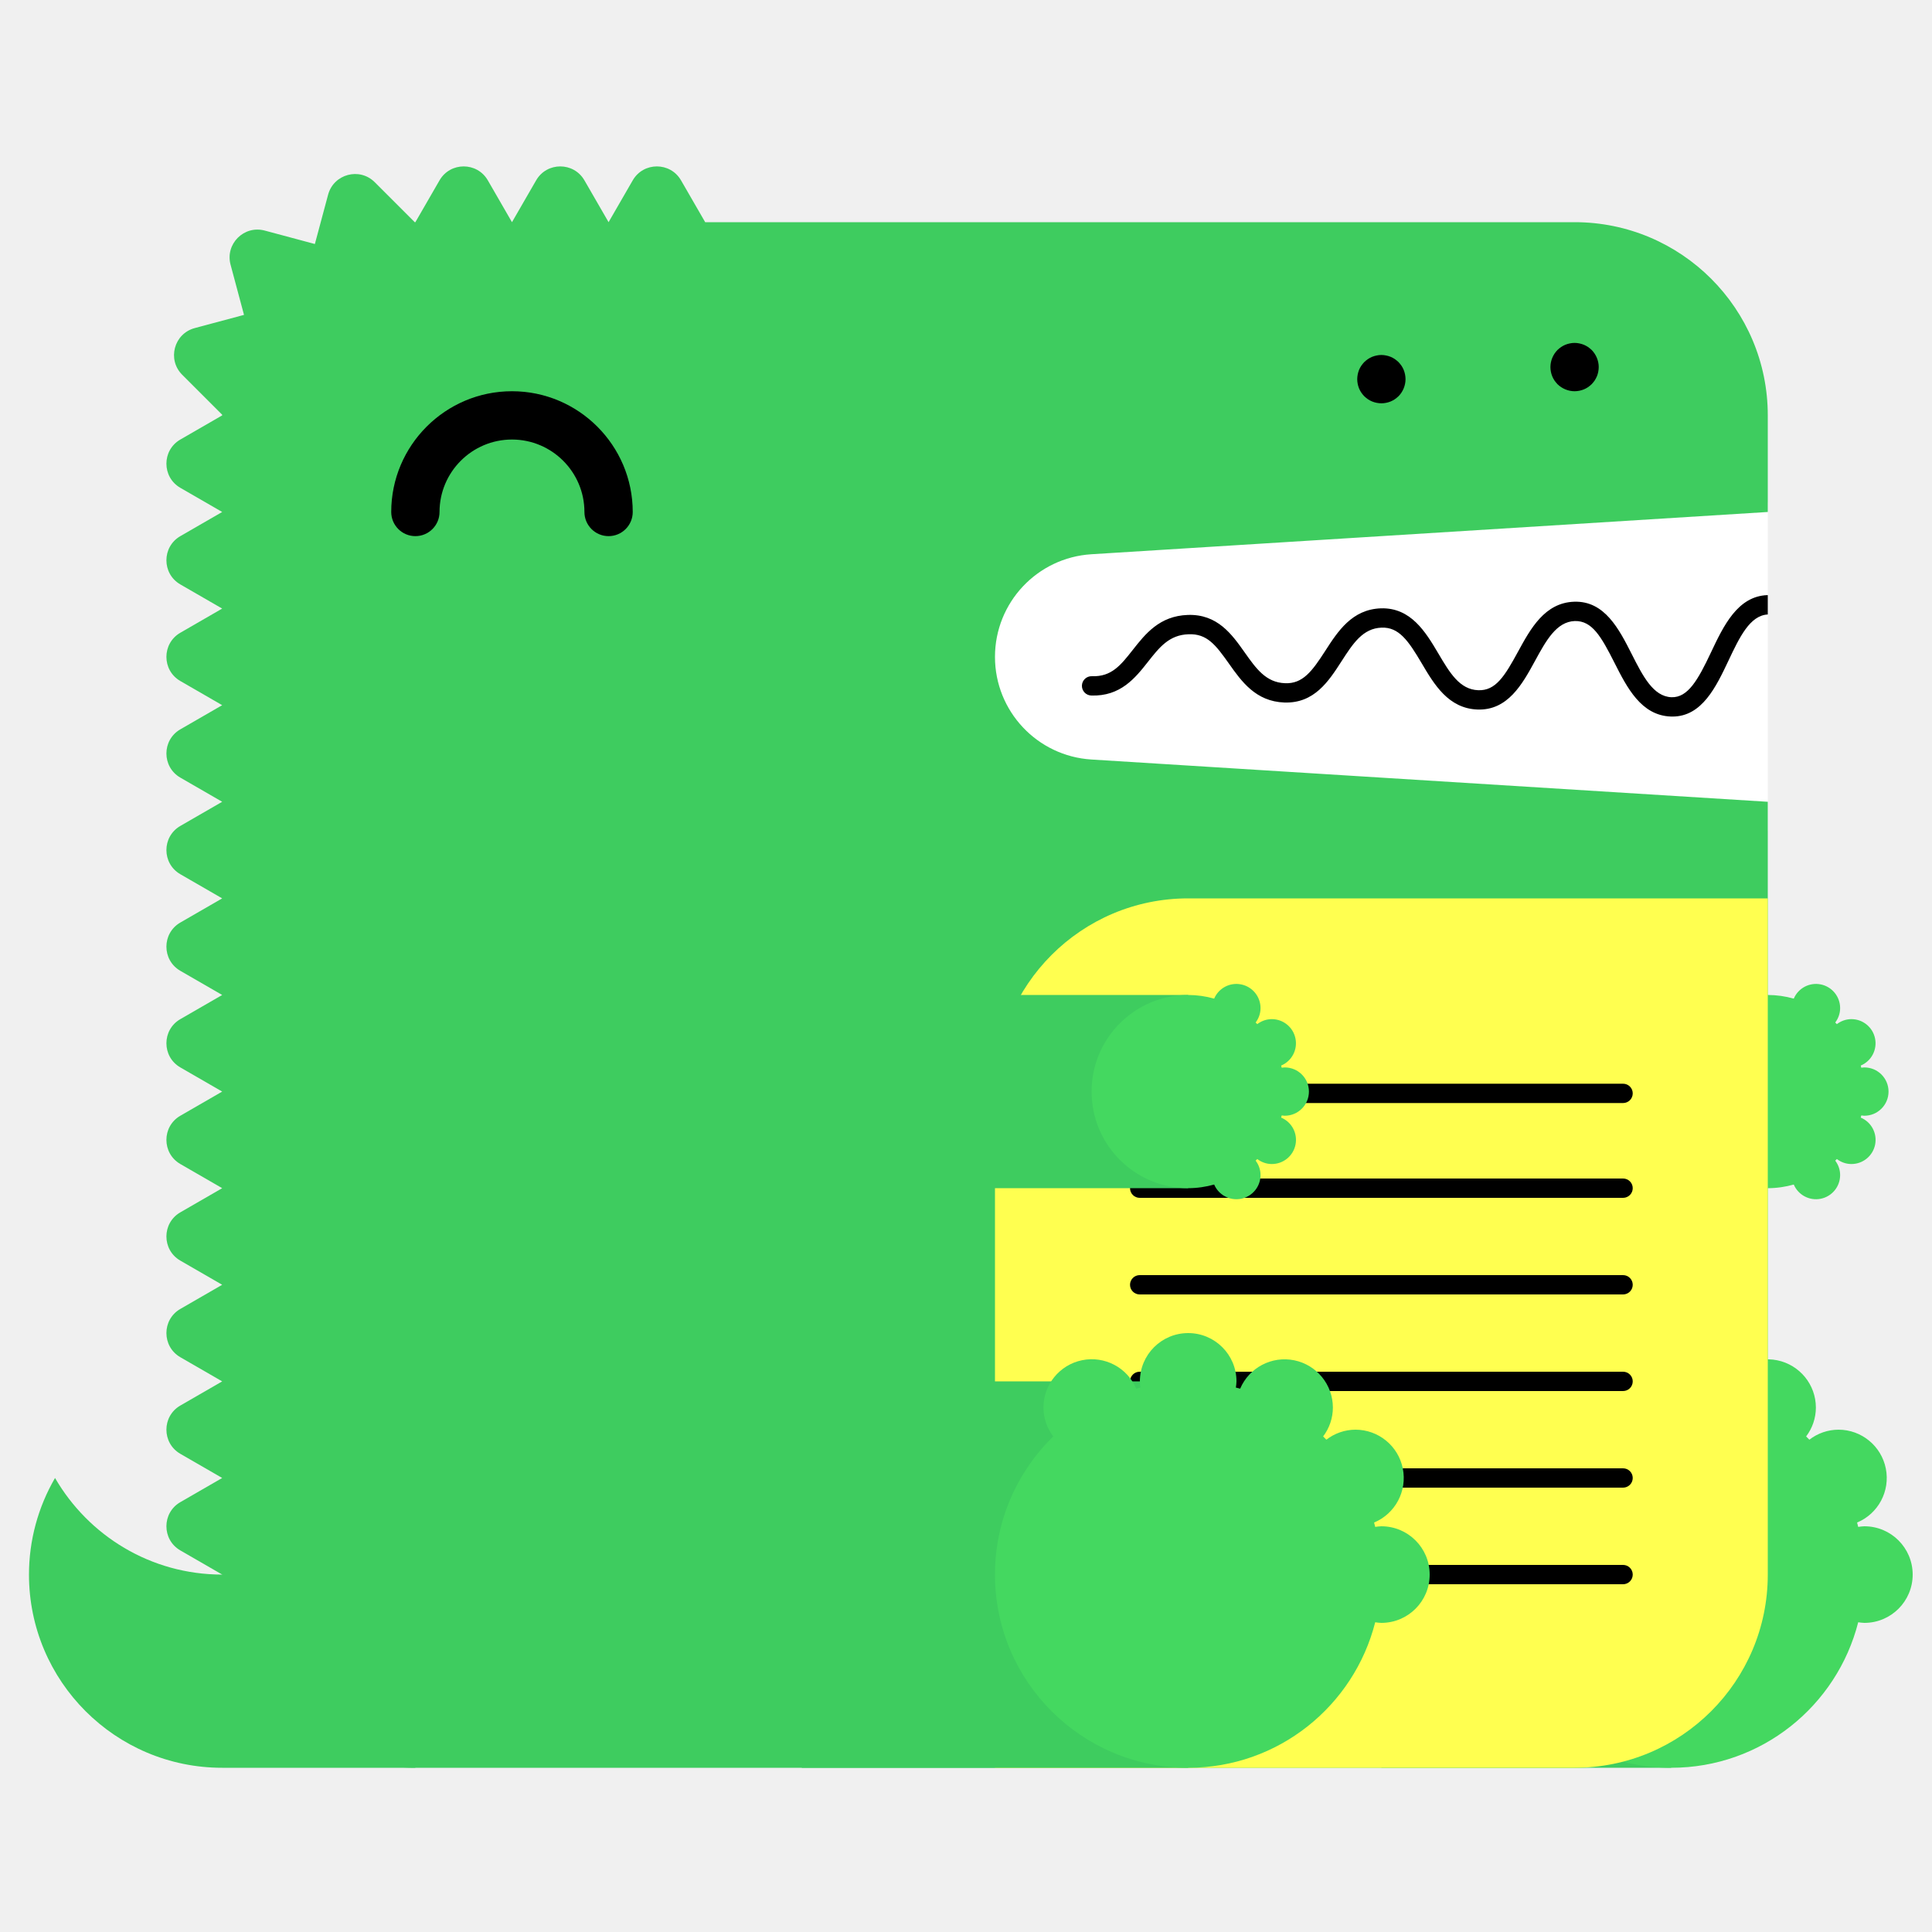
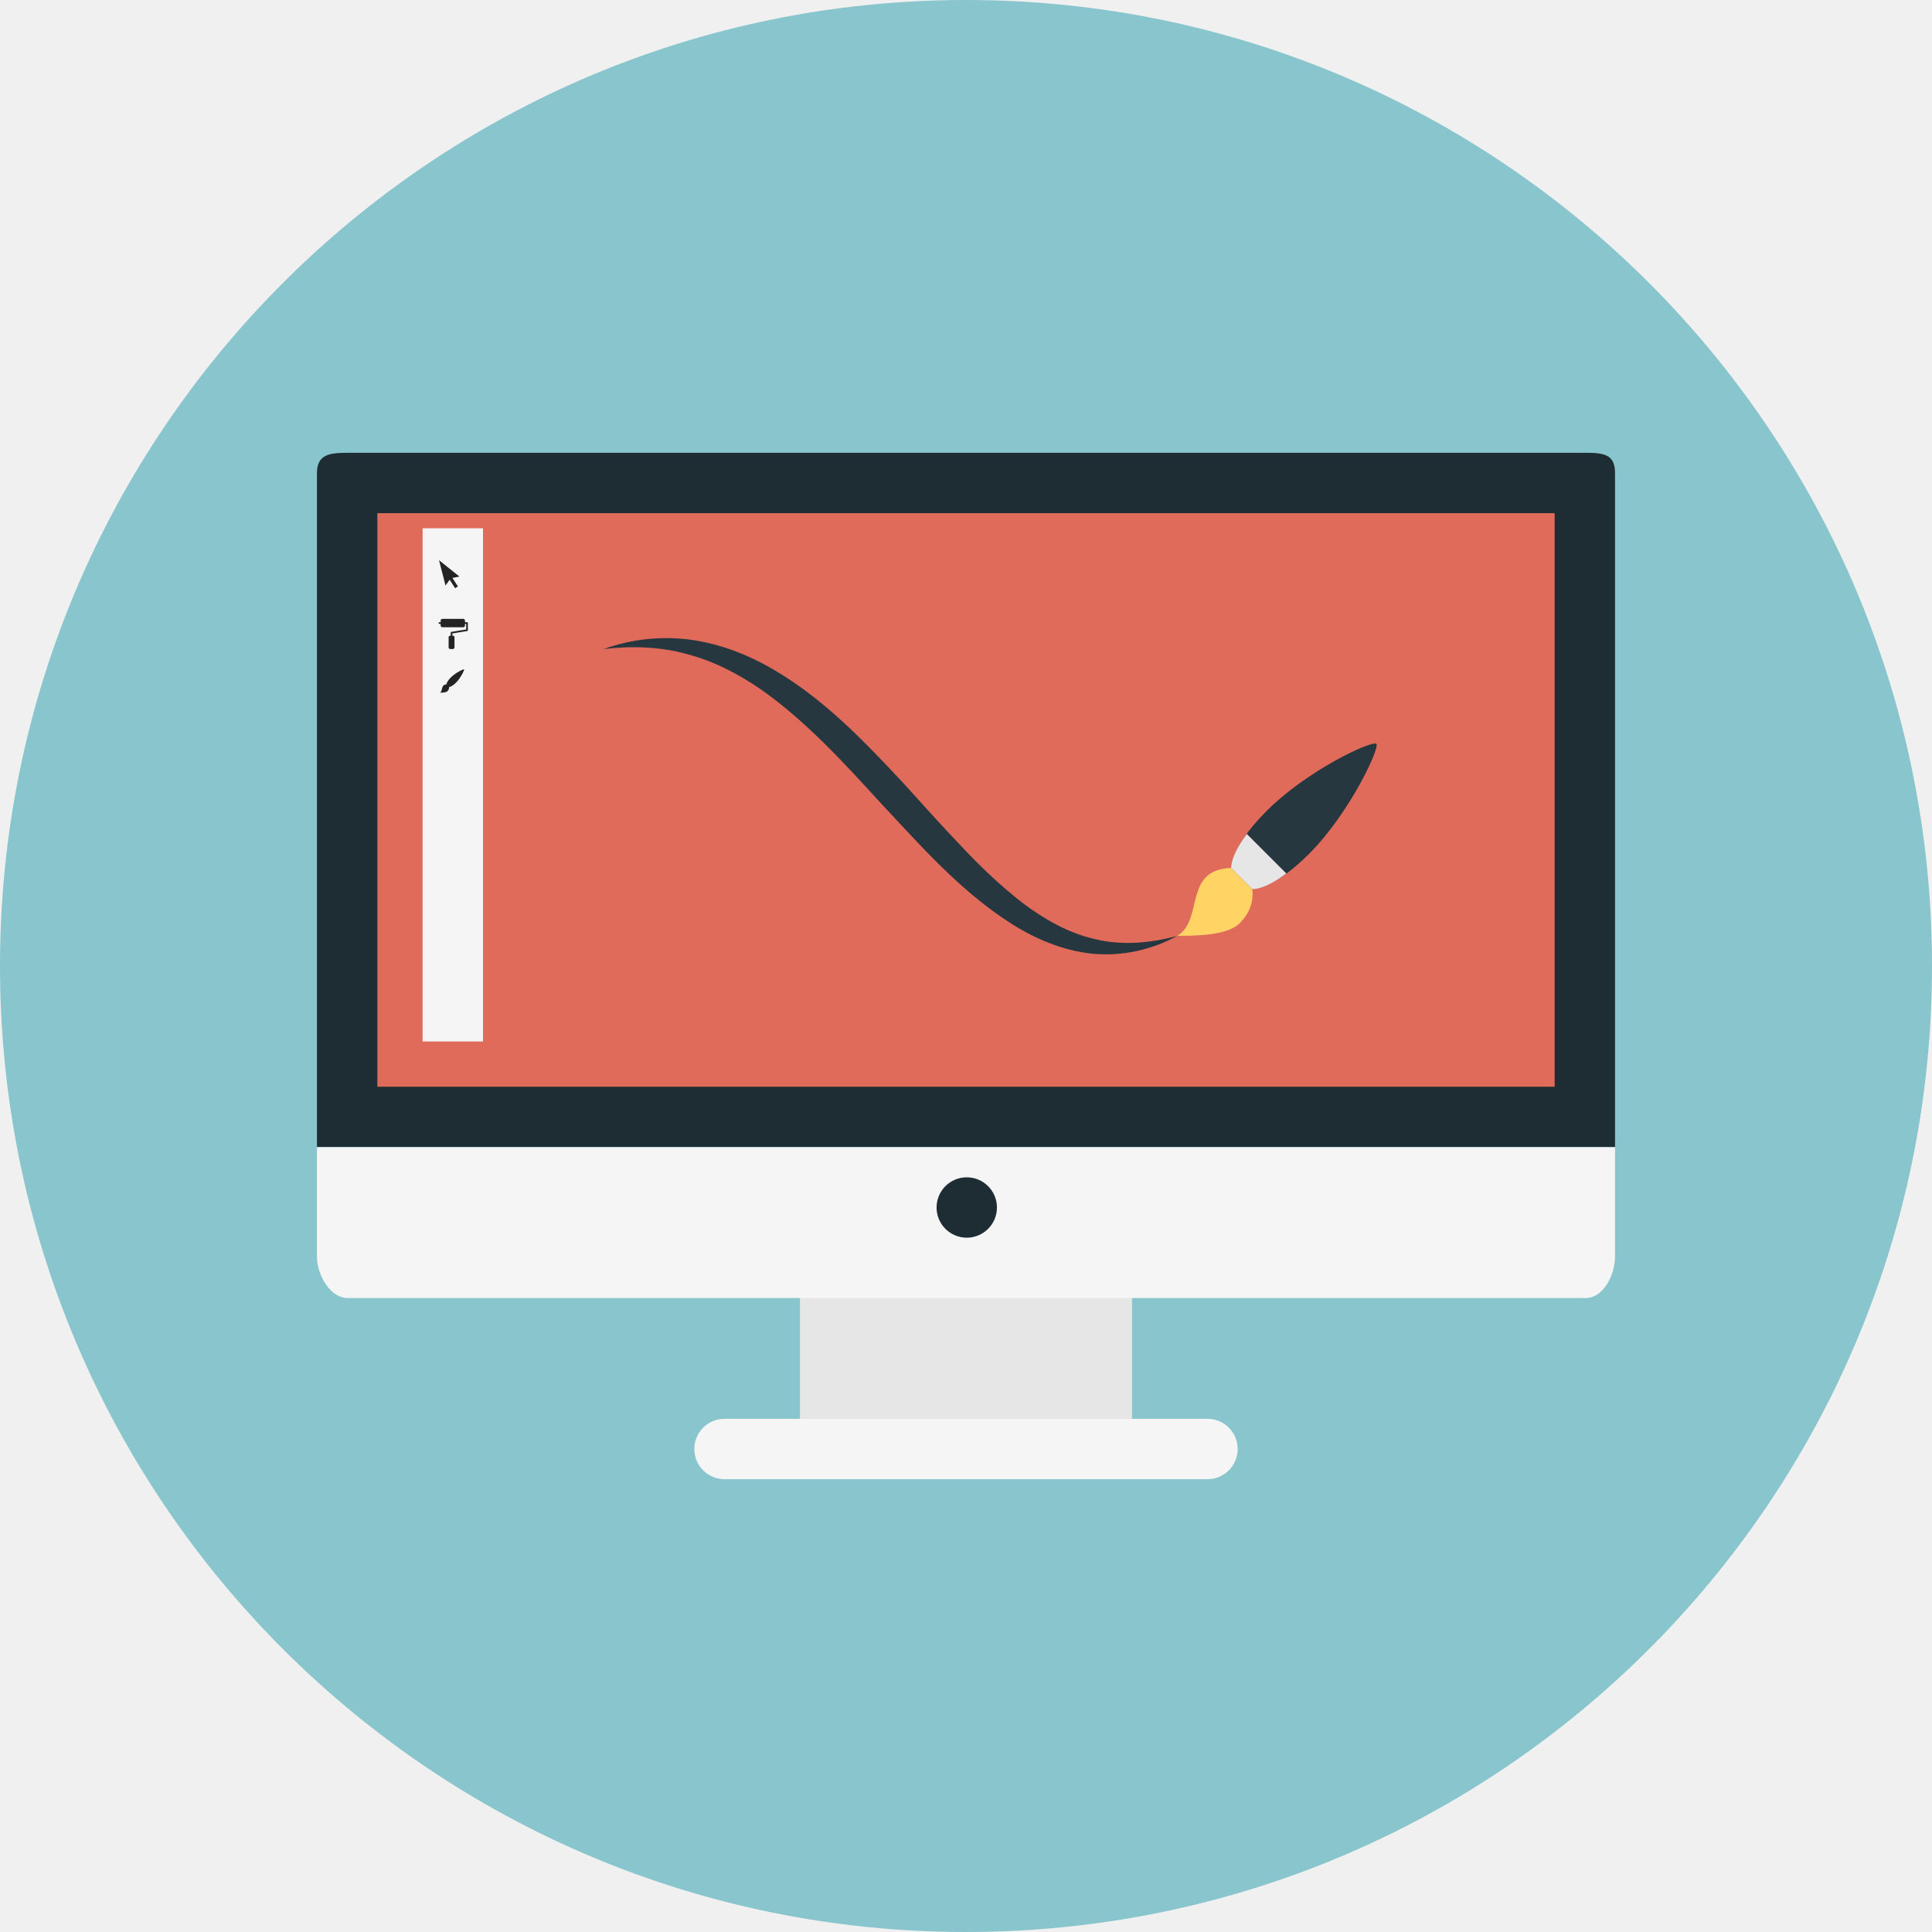
- <svg xmlns="http://www.w3.org/2000/svg" width="200" height="200" viewBox="0 0 200 200">
-   <g fill="none" fill-rule="evenodd">
-     <path fill="#FFF" d="M99 52h84v34H99z" />
-     <path d="M23 163c-7.398 0-13.843-4.027-17.303-10A19.886 19.886 0 0 0 3 163c0 11.046 8.954 20 20 20h20v-20H23z" fill="#3ECC5F" />
-     <path d="M112.98 57.376L183 53V43c0-11.046-8.954-20-20-20H73l-2.5-4.33c-1.112-1.925-3.889-1.925-5 0L63 23l-2.5-4.33c-1.111-1.925-3.889-1.925-5 0L53 23l-2.5-4.33c-1.111-1.925-3.889-1.925-5 0L43 23c-.022 0-.042.003-.065.003l-4.142-4.141c-1.57-1.571-4.252-.853-4.828 1.294l-1.369 5.104-5.192-1.392c-2.148-.575-4.111 1.389-3.535 3.536l1.39 5.193-5.102 1.367c-2.148.576-2.867 3.259-1.296 4.83l4.142 4.142c0 .021-.003.042-.003.064l-4.33 2.5c-1.925 1.111-1.925 3.889 0 5L23 53l-4.33 2.5c-1.925 1.111-1.925 3.889 0 5L23 63l-4.33 2.5c-1.925 1.111-1.925 3.889 0 5L23 73l-4.33 2.5c-1.925 1.111-1.925 3.889 0 5L23 83l-4.33 2.5c-1.925 1.111-1.925 3.889 0 5L23 93l-4.33 2.5c-1.925 1.111-1.925 3.889 0 5L23 103l-4.33 2.5c-1.925 1.111-1.925 3.889 0 5L23 113l-4.33 2.5c-1.925 1.111-1.925 3.889 0 5L23 123l-4.33 2.5c-1.925 1.111-1.925 3.889 0 5L23 133l-4.33 2.5c-1.925 1.111-1.925 3.889 0 5L23 143l-4.33 2.5c-1.925 1.111-1.925 3.889 0 5L23 153l-4.33 2.5c-1.925 1.111-1.925 3.889 0 5L23 163c0 11.046 8.954 20 20 20h120c11.046 0 20-8.954 20-20V83l-70.02-4.376A10.645 10.645 0 0 1 103 68c0-5.621 4.37-10.273 9.98-10.624" fill="#3ECC5F" />
-     <path fill="#3ECC5F" d="M143 183h30v-40h-30z" />
-     <path d="M193 158c-.219 0-.428.037-.639.064-.038-.15-.074-.301-.116-.451A5 5 0 0 0 190.32 148a4.96 4.96 0 0 0-3.016 1.036 26.531 26.531 0 0 0-.335-.336 4.955 4.955 0 0 0 1.011-2.987 5 5 0 0 0-9.599-1.959c-.148-.042-.297-.077-.445-.115.027-.211.064-.42.064-.639a5 5 0 0 0-5-5 5 5 0 0 0-5 5c0 .219.037.428.064.639-.148.038-.297.073-.445.115a4.998 4.998 0 0 0-9.599 1.959c0 1.125.384 2.151 1.011 2.987-3.717 3.632-6.031 8.693-6.031 14.3 0 11.046 8.954 20 20 20 9.339 0 17.16-6.41 19.361-15.064.211.027.42.064.639.064a5 5 0 0 0 5-5 5 5 0 0 0-5-5" fill="#44D860" />
-     <path fill="#3ECC5F" d="M153 123h30v-20h-30z" />
-     <path d="M193 115.5a2.5 2.5 0 1 0 0-5c-.109 0-.214.019-.319.032-.02-.075-.037-.15-.058-.225a2.501 2.501 0 0 0-.963-4.807c-.569 0-1.088.197-1.508.518a6.653 6.653 0 0 0-.168-.168c.314-.417.506-.931.506-1.494a2.5 2.5 0 0 0-4.8-.979A9.987 9.987 0 0 0 183 103c-5.522 0-10 4.478-10 10s4.478 10 10 10c.934 0 1.833-.138 2.69-.377a2.5 2.5 0 0 0 4.8-.979c0-.563-.192-1.077-.506-1.494.057-.055.113-.111.168-.168.42.321.939.518 1.508.518a2.5 2.5 0 0 0 .963-4.807c.021-.074.038-.15.058-.225.105.013.21.032.319.032" fill="#44D860" />
-     <path d="M63 55.5a2.5 2.5 0 0 1-2.5-2.5c0-4.136-3.364-7.5-7.5-7.5s-7.5 3.364-7.5 7.5a2.5 2.5 0 1 1-5 0c0-6.893 5.607-12.5 12.5-12.5S65.5 46.107 65.5 53a2.5 2.5 0 0 1-2.5 2.5" fill="#000" />
-     <path d="M103 183h60c11.046 0 20-8.954 20-20V93h-60c-11.046 0-20 8.954-20 20v70z" fill="#FFFF50" />
-     <path d="M168.02 124h-50.04a1 1 0 1 1 0-2h50.04a1 1 0 1 1 0 2m0 20h-50.04a1 1 0 1 1 0-2h50.04a1 1 0 1 1 0 2m0 20h-50.04a1 1 0 1 1 0-2h50.04a1 1 0 1 1 0 2m0-49.814h-50.04a1 1 0 1 1 0-2h50.04a1 1 0 1 1 0 2m0 19.814h-50.04a1 1 0 1 1 0-2h50.04a1 1 0 1 1 0 2m0 20h-50.04a1 1 0 1 1 0-2h50.04a1 1 0 1 1 0 2M183 61.611c-.012 0-.022-.006-.034-.005-3.09.105-4.552 3.196-5.842 5.923-1.346 2.85-2.387 4.703-4.093 4.647-1.889-.068-2.969-2.202-4.113-4.46-1.314-2.594-2.814-5.536-5.963-5.426-3.046.104-4.513 2.794-5.807 5.167-1.377 2.528-2.314 4.065-4.121 3.994-1.927-.07-2.951-1.805-4.136-3.813-1.321-2.236-2.848-4.75-5.936-4.664-2.994.103-4.465 2.385-5.763 4.4-1.373 2.13-2.335 3.428-4.165 3.351-1.973-.07-2.992-1.51-4.171-3.177-1.324-1.873-2.816-3.993-5.895-3.89-2.928.1-4.399 1.97-5.696 3.618-1.232 1.564-2.194 2.802-4.229 2.724a1 1 0 0 0-.072 2c3.017.101 4.545-1.8 5.872-3.487 1.177-1.496 2.193-2.787 4.193-2.855 1.926-.082 2.829 1.115 4.195 3.045 1.297 1.834 2.769 3.914 5.731 4.021 3.103.104 4.596-2.215 5.918-4.267 1.182-1.834 2.202-3.417 4.15-3.484 1.793-.067 2.769 1.35 4.145 3.681 1.297 2.197 2.766 4.686 5.787 4.796 3.125.108 4.634-2.62 5.949-5.035 1.139-2.088 2.214-4.06 4.119-4.126 1.793-.042 2.728 1.595 4.111 4.33 1.292 2.553 2.757 5.445 5.825 5.556l.169.003c3.064 0 4.518-3.075 5.805-5.794 1.139-2.41 2.217-4.68 4.067-4.773v-2z" fill="#000" />
-     <path fill="#3ECC5F" d="M83 183h40v-40H83z" />
-     <path d="M143 158c-.219 0-.428.037-.639.064-.038-.15-.074-.301-.116-.451A5 5 0 0 0 140.32 148a4.96 4.96 0 0 0-3.016 1.036 26.531 26.531 0 0 0-.335-.336 4.955 4.955 0 0 0 1.011-2.987 5 5 0 0 0-9.599-1.959c-.148-.042-.297-.077-.445-.115.027-.211.064-.42.064-.639a5 5 0 0 0-5-5 5 5 0 0 0-5 5c0 .219.037.428.064.639-.148.038-.297.073-.445.115a4.998 4.998 0 0 0-9.599 1.959c0 1.125.384 2.151 1.011 2.987-3.717 3.632-6.031 8.693-6.031 14.3 0 11.046 8.954 20 20 20 9.339 0 17.16-6.41 19.361-15.064.211.027.42.064.639.064a5 5 0 0 0 5-5 5 5 0 0 0-5-5" fill="#44D860" />
-     <path fill="#3ECC5F" d="M83 123h40v-20H83z" />
-     <path d="M133 115.5a2.5 2.5 0 1 0 0-5c-.109 0-.214.019-.319.032-.02-.075-.037-.15-.058-.225a2.501 2.501 0 0 0-.963-4.807c-.569 0-1.088.197-1.508.518a6.653 6.653 0 0 0-.168-.168c.314-.417.506-.931.506-1.494a2.5 2.5 0 0 0-4.8-.979A9.987 9.987 0 0 0 123 103c-5.522 0-10 4.478-10 10s4.478 10 10 10c.934 0 1.833-.138 2.69-.377a2.5 2.5 0 0 0 4.8-.979c0-.563-.192-1.077-.506-1.494.057-.055.113-.111.168-.168.42.321.939.518 1.508.518a2.5 2.5 0 0 0 .963-4.807c.021-.074.038-.15.058-.225.105.013.21.032.319.032" fill="#44D860" />
-     <path d="M143 41.75c-.16 0-.33-.02-.49-.05a2.52 2.52 0 0 1-.47-.14c-.15-.06-.29-.14-.431-.23-.13-.09-.259-.2-.38-.31-.109-.12-.219-.24-.309-.38s-.17-.28-.231-.43a2.619 2.619 0 0 1-.189-.96c0-.16.02-.33.05-.49.03-.16.08-.31.139-.47.061-.15.141-.29.231-.43.09-.13.2-.26.309-.38.121-.11.25-.22.38-.31.141-.09.281-.17.431-.23.149-.06.31-.11.47-.14.32-.07.65-.07.98 0 .159.03.32.08.47.14.149.06.29.14.43.23.13.09.259.2.38.31.11.12.22.25.31.38.09.14.17.28.23.43.06.16.11.31.14.47.029.16.05.33.05.49 0 .66-.271 1.31-.73 1.77-.121.11-.25.22-.38.31-.14.09-.281.17-.43.23a2.565 2.565 0 0 1-.96.19m20-1.25c-.66 0-1.3-.27-1.771-.73a3.802 3.802 0 0 1-.309-.38c-.09-.14-.17-.28-.231-.43a2.619 2.619 0 0 1-.189-.96c0-.66.27-1.3.729-1.77.121-.11.25-.22.38-.31.141-.09.281-.17.431-.23.149-.06.31-.11.47-.14.32-.07.66-.07.98 0 .159.03.32.08.47.14.149.06.29.14.43.23.13.09.259.2.38.31.459.47.73 1.11.73 1.77 0 .16-.021.33-.05.49-.03.16-.08.32-.14.47-.07.15-.14.29-.23.43-.09.13-.2.26-.31.38-.121.11-.25.22-.38.31-.14.09-.281.17-.43.23a2.565 2.565 0 0 1-.96.19" fill="#000" />
+ <svg xmlns="http://www.w3.org/2000/svg" version="1.1" id="Layer_1" viewBox="0 0 512 512" xml:space="preserve">
+   <circle style="fill:#88C5CC;" cx="256" cy="256" r="256" />
+   <rect x="212" y="340" style="fill:#E6E6E6;" width="88" height="36" />
+   <path style="fill:#1E2C33;" d="M84,304V125.364c0-5.004,3.408-5.364,8.188-5.364h328c4.784,0,7.812,0.36,7.812,5.364V304H84z" />
+   <path style="fill:#F5F5F5;" d="M84,304v29c0,4.78,3.408,11,8.188,11h328c4.784,0,7.812-6.22,7.812-11v-29H84z" />
+   <rect x="100" y="136" style="fill:#E16B5A;" width="312" height="152" />
+   <path style="fill:#F5F5F5;" d="M328,384c0-4.416-3.584-8-8-8H192c-4.416,0-8,3.584-8,8l0,0c0,4.416,3.584,8,8,8h128  C324.416,392,328,388.416,328,384L328,384z" />
+   <circle style="fill:#1E2C33;" cx="256.2" cy="320" r="8" />
+   <rect x="112" y="140" style="fill:#F5F5F5;" width="16" height="136" />
+   <g>
+     <polygon style="fill:#242424;" points="119.9,153.156 121.756,152.796 116.34,148.452 118.068,155.176 119.164,153.632    120.612,155.884 121.348,155.408 119.92,153.188  " />
+     <path style="fill:#242424;" d="M123.776,164.892h-0.556v-0.44c0-0.252-0.2-0.444-0.444-0.444h-5.556   c-0.244,0-0.444,0.2-0.444,0.444v0.44h-0.332c-0.124,0-0.224,0.096-0.224,0.224c0,0.12,0.1,0.224,0.224,0.224h0.332v0.444   c0,0.248,0.2,0.44,0.444,0.44h5.556c0.244,0,0.444-0.2,0.444-0.44v-0.444h0.332v1.476l-3.92,0.636   c-0.108,0.016-0.188,0.104-0.188,0.224v0.776h-0.112c-0.248,0-0.444,0.2-0.444,0.44v2.664c0,0.252,0.2,0.444,0.444,0.444H120   c0.244,0,0.444-0.2,0.444-0.444v-2.664c0-0.248-0.2-0.44-0.444-0.44h-0.112v-0.584l3.92-0.64c0.108-0.016,0.188-0.104,0.188-0.22   v-1.892C124,164.988,123.9,164.892,123.776,164.892z" />
+     <path style="fill:#242424;" d="M119.004,182.084c0.06-0.016,0.116-0.028,0.176-0.048c0.204-0.048,0.428-0.152,0.66-0.3   c0.332-0.204,0.664-0.48,0.976-0.792c1.32-1.32,2.296-3.428,2.176-3.556c-0.12-0.116-2.192,0.816-3.548,2.176   c-0.316,0.316-0.596,0.652-0.808,0.992c-0.136,0.224-0.232,0.424-0.284,0.616c-0.02,0.068-0.036,0.136-0.048,0.204   c-1.528,0.076-0.856,1.672-1.712,2.188c0.592,0,1.608-0.008,2.008-0.408C118.992,182.764,119.04,182.348,119.004,182.084z" />
  </g>
+   <path style="fill:#263740;" d="M331.872,235.664c4.988-0.672,10.268-4.612,15.012-9.352c10.836-10.84,18.868-28.192,17.868-29.188  c-0.992-0.988-17.992,6.684-29.164,17.86c-4.716,4.712-8.64,10.092-9.368,15.024L331.872,235.664z" />
+   <path style="fill:#E6E6E6;" d="M330.408,221.004c-2.408,3.252-4.008,6.36-4.188,9.004l5.652,5.656  c2.684-0.148,5.788-1.752,9.02-4.176L330.408,221.004z" />
+   <path style="fill:#FFD464;" d="M331.872,235.664l-5.652-5.656C313.488,230.48,319.072,243.756,312,248  c4.884-0.004,13.236-0.04,16.536-3.34C331.832,241.36,332.176,237.856,331.872,235.664z" />
+   <path style="fill:#263740;" d="M160,172c7.14-2.596,15.044-3.492,22.844-2.492c7.796,1.044,15.336,3.932,22.092,7.908  c13.632,7.952,24.372,19.32,34.672,30.34c5.076,5.612,10.084,11.216,15.228,16.58c5.072,5.432,10.428,10.492,16.156,14.948  c5.772,4.348,12.1,7.968,19.124,9.576c7,1.732,14.564,1.16,21.884-0.852c-6.648,3.66-14.564,5.5-22.504,4.732  c-7.948-0.8-15.5-4.068-22.068-8.332c-13.244-8.612-23.432-20.28-33.704-31.236c-10.136-11.092-20.184-22.132-32.108-30.496  c-5.98-4.1-12.468-7.48-19.52-9.324C175.064,171.388,167.544,171.12,160,172z" />
</svg>
